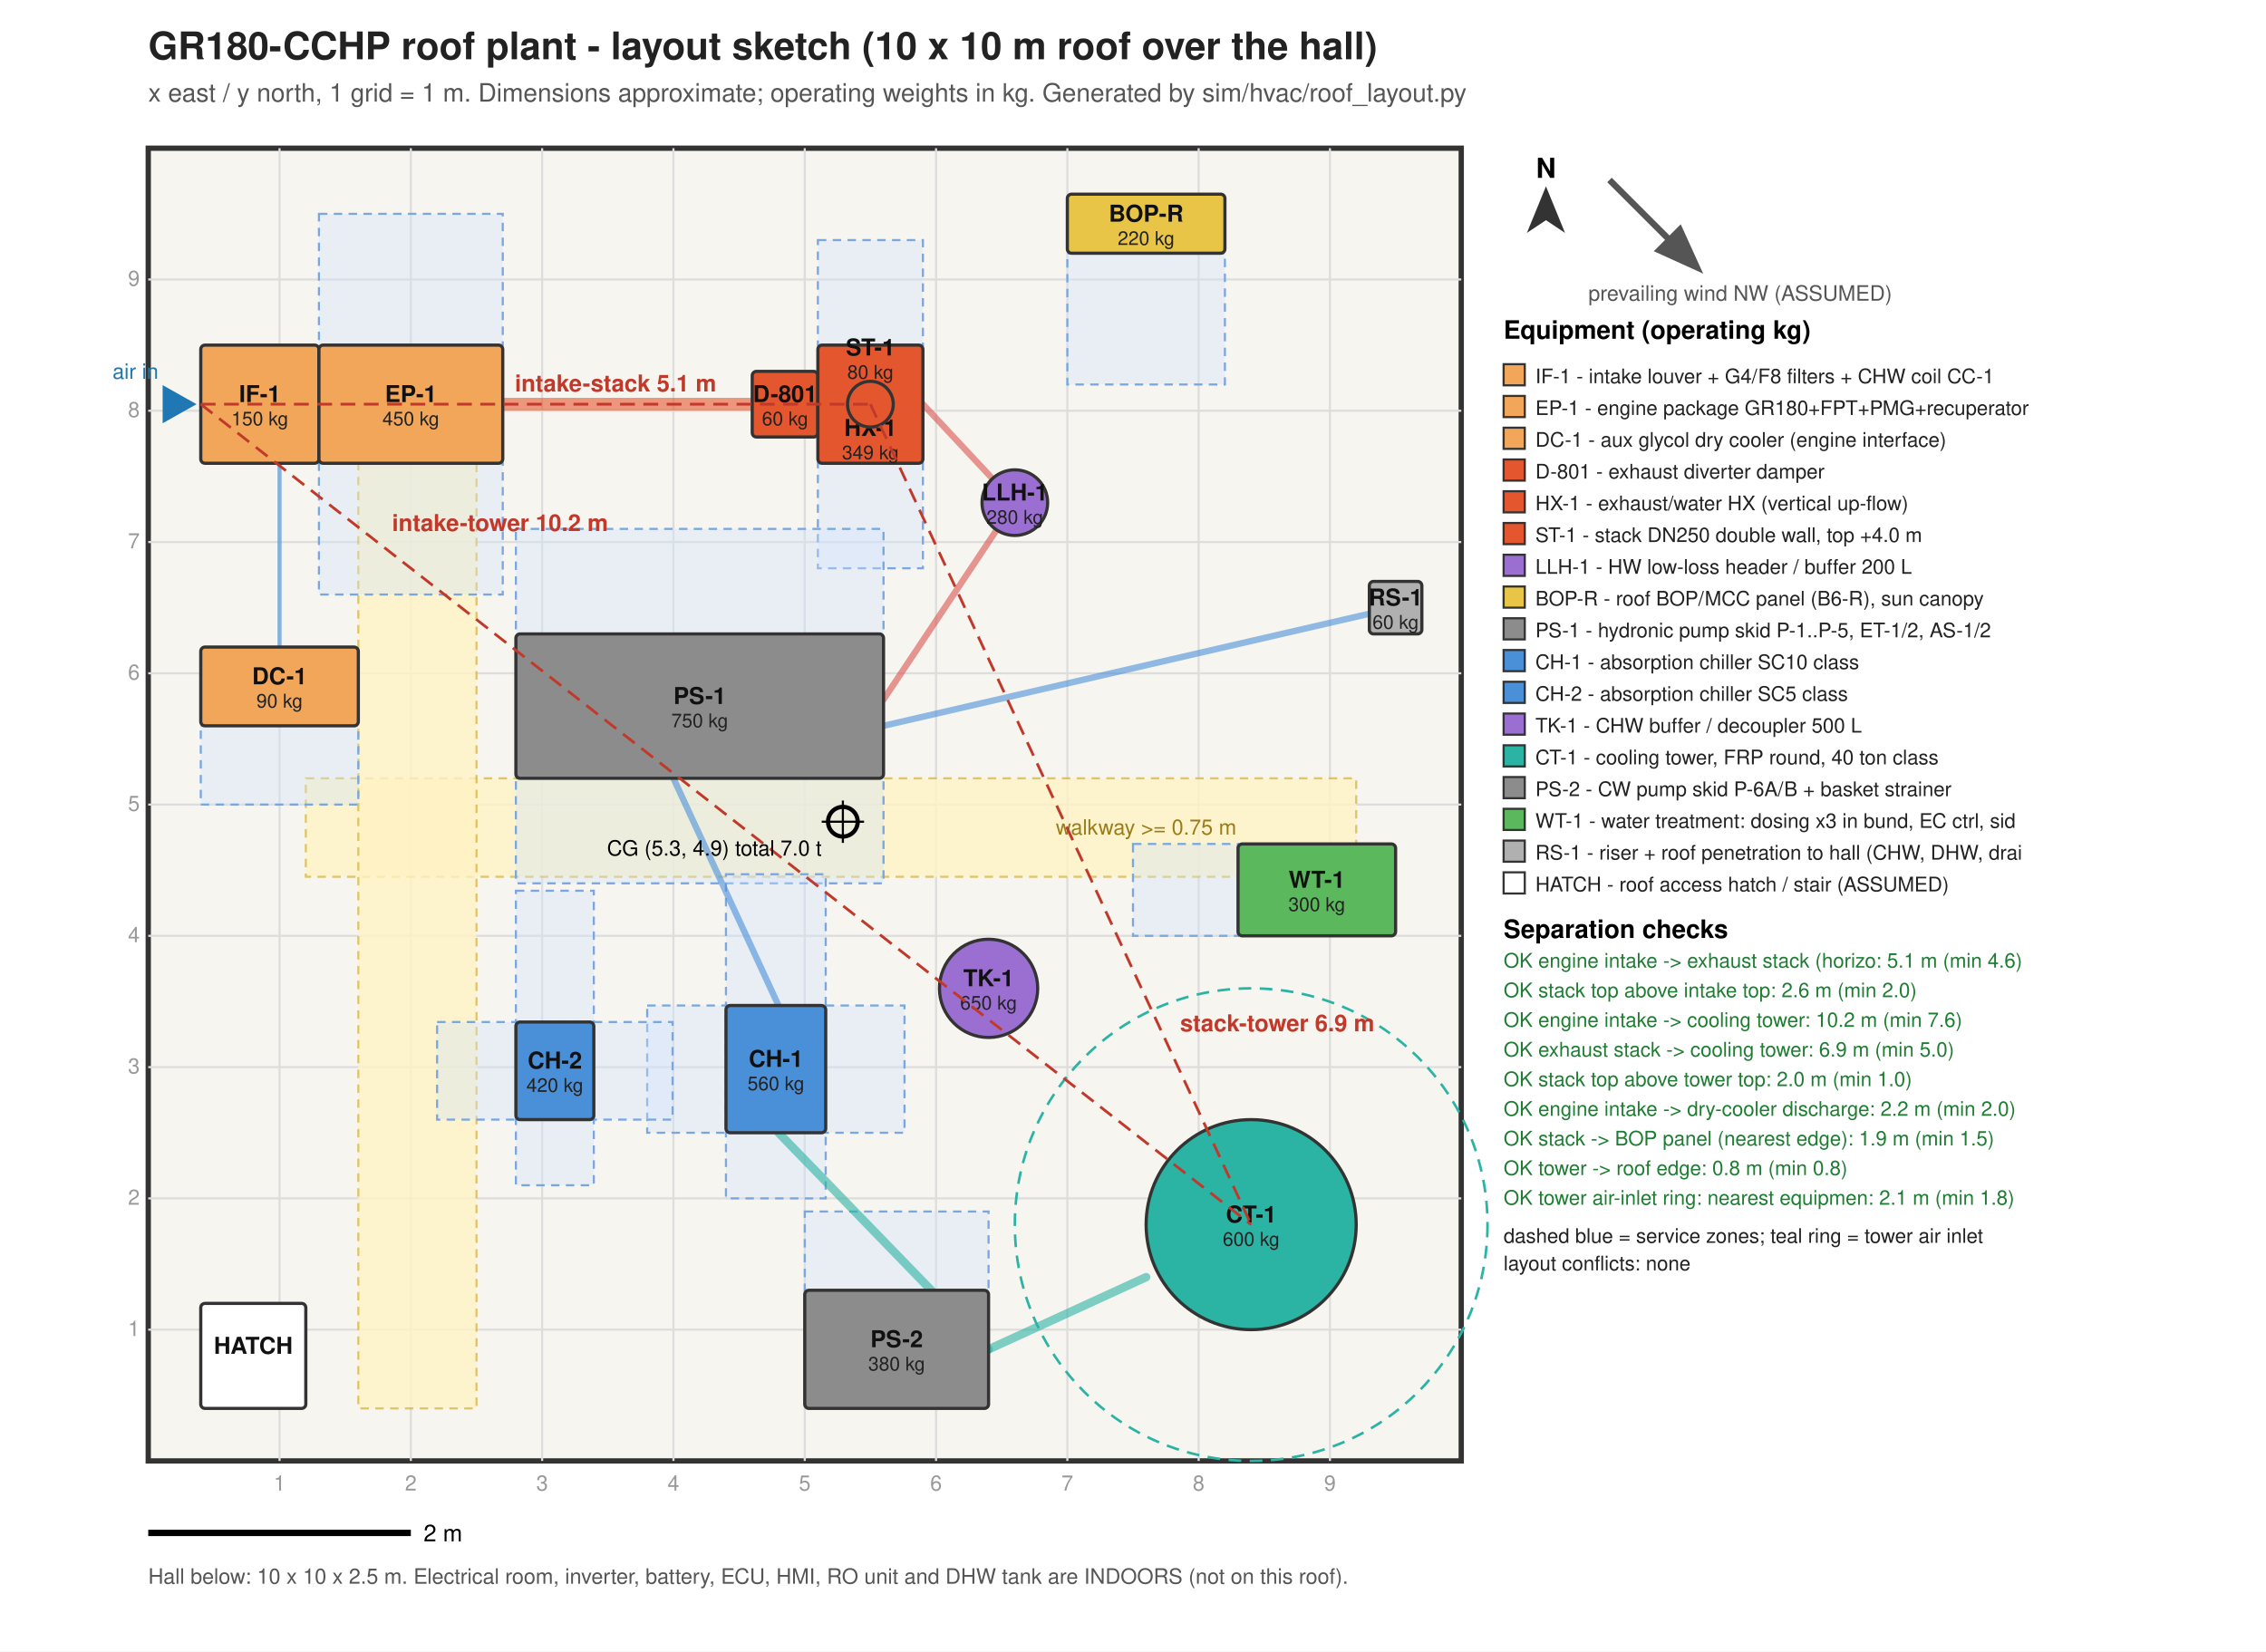
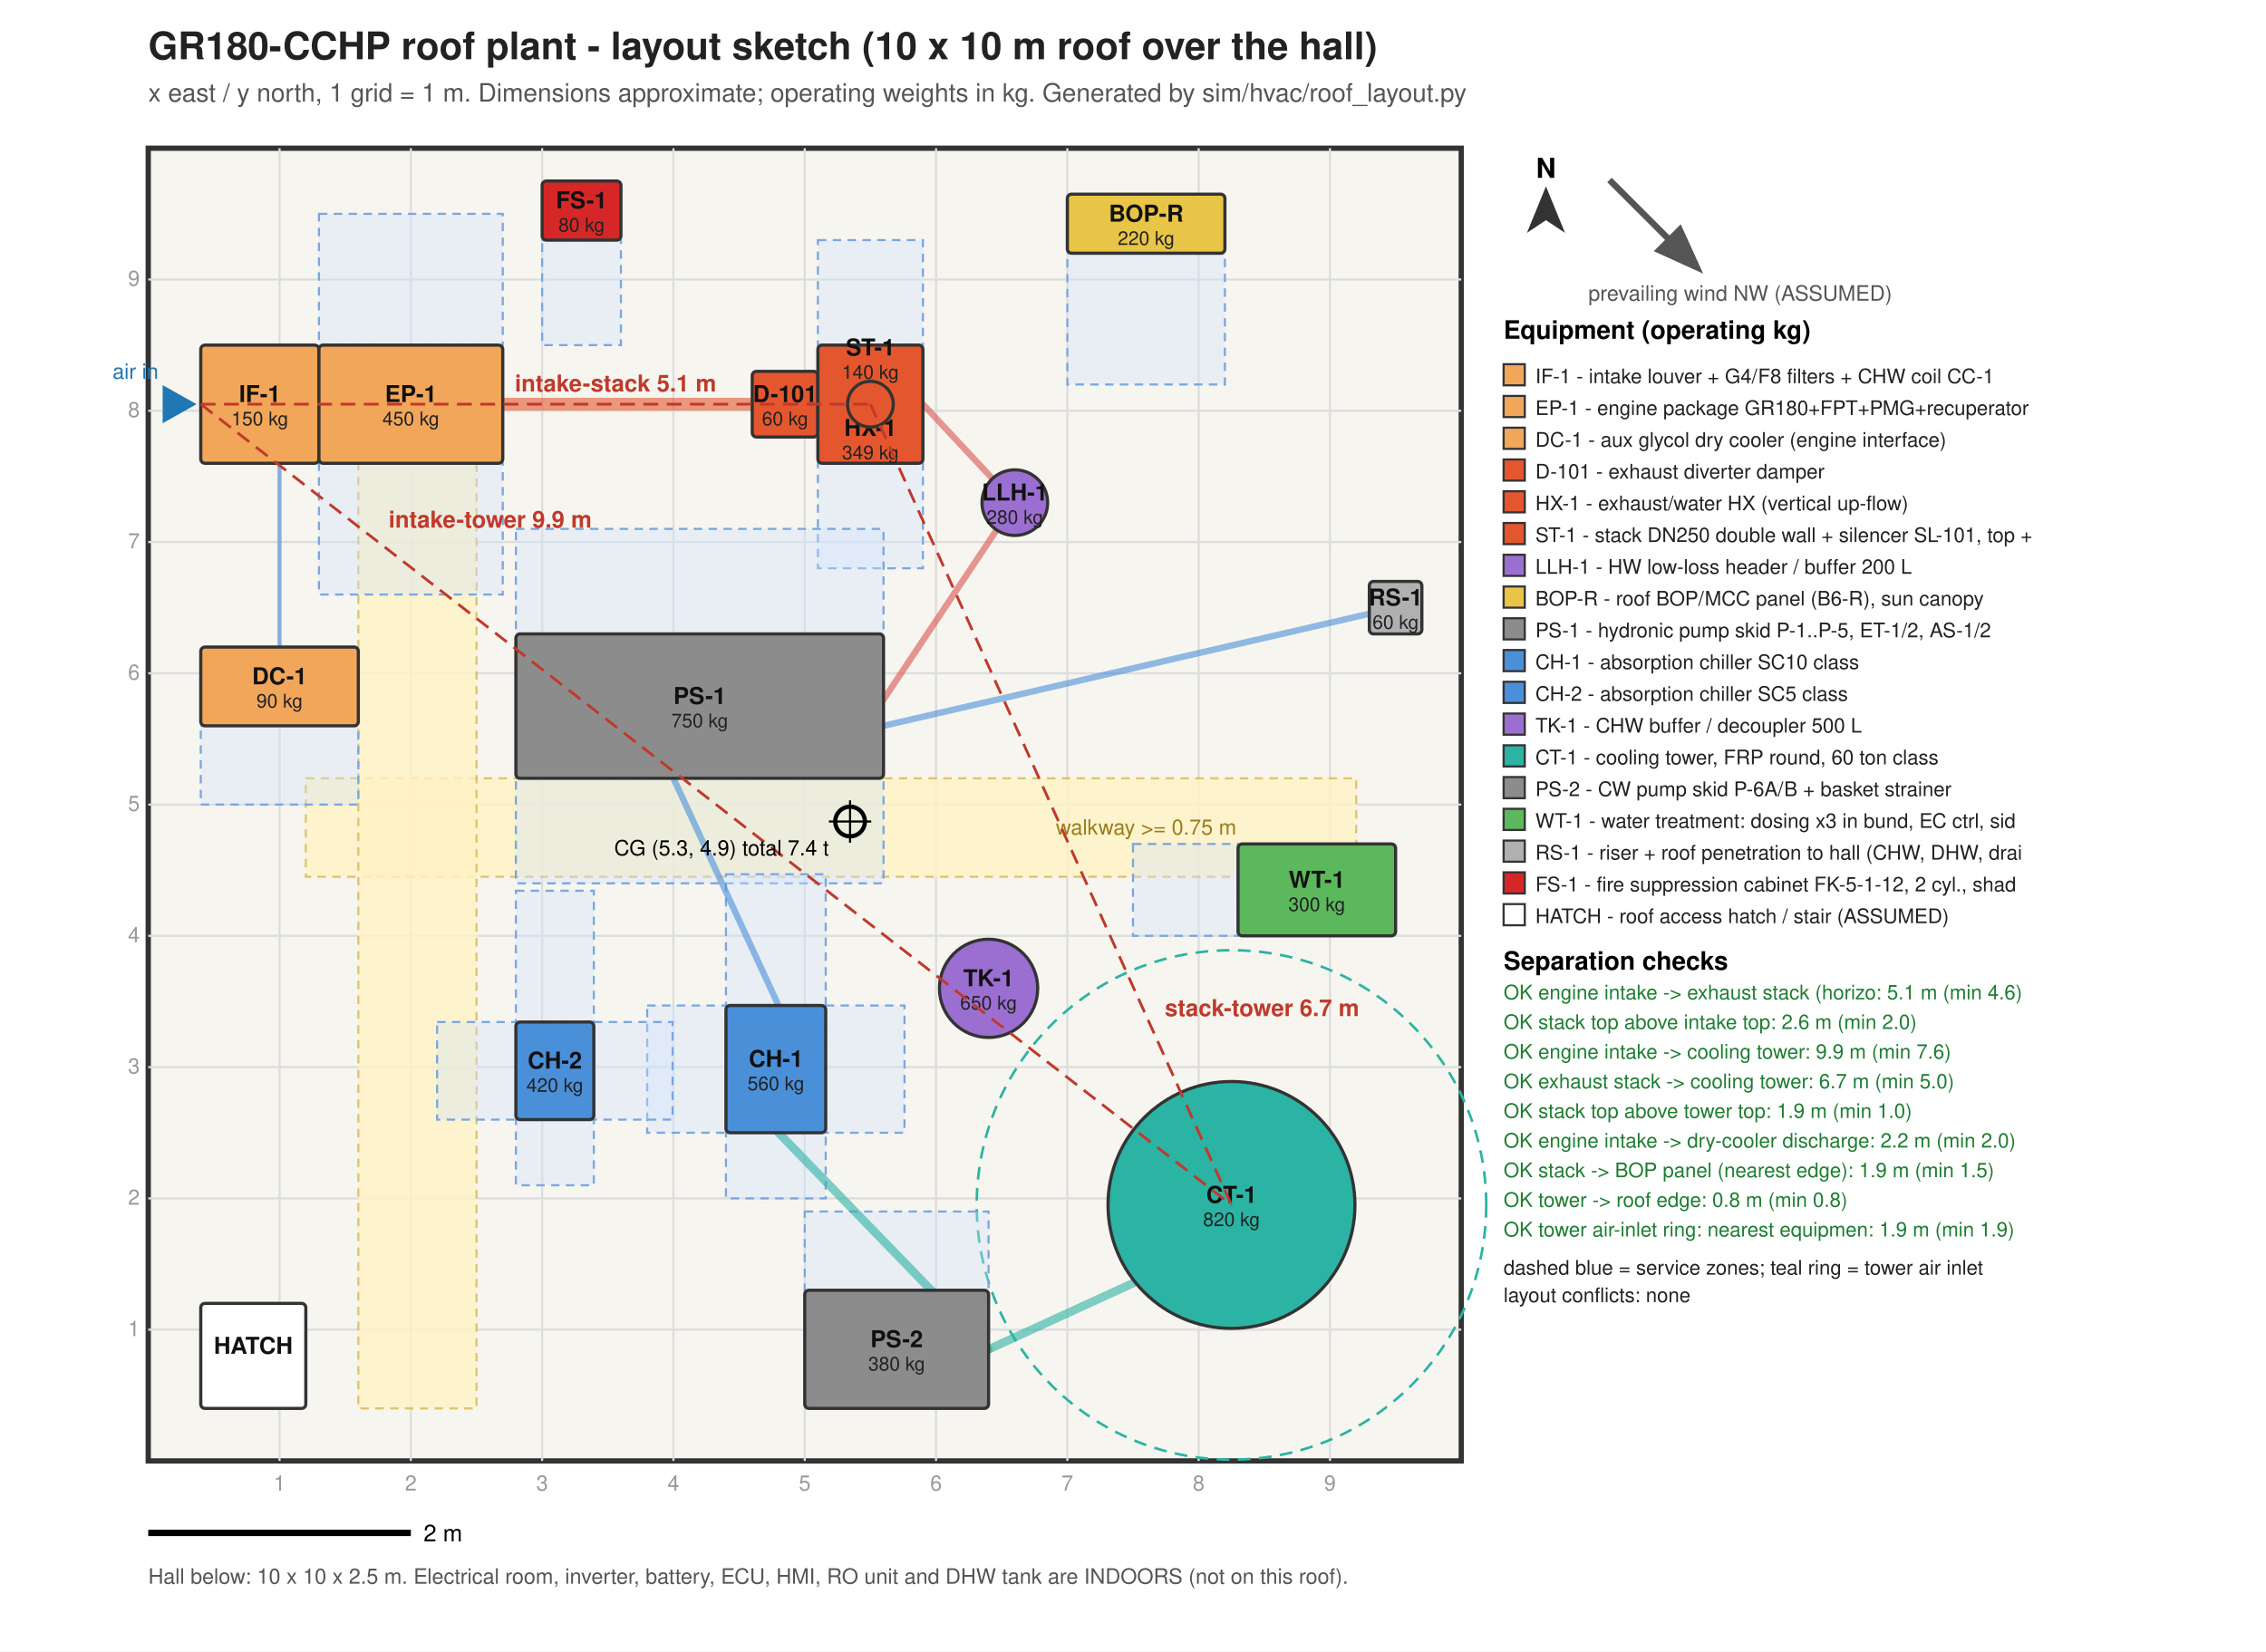
<svg xmlns="http://www.w3.org/2000/svg" width="1070" height="780" viewBox="0 0 1070 780" font-family="Helvetica, Arial, sans-serif">
  <rect width="100%" height="100%" fill="#ffffff" />
  <text x="70" y="28" font-size="18" font-weight="bold" fill="#222">GR180-CCHP roof plant - layout sketch (10 x 10 m roof over the hall)</text>
  <text x="70" y="48" font-size="12" fill="#555">x east / y north, 1 grid = 1 m. Dimensions approximate; operating weights in kg. Generated by sim/hvac/roof_layout.py</text>
  <rect x="70.0" y="70.0" width="620.0" height="620.0" fill="#f7f5ef" stroke="#333" stroke-width="2.5" />
  <line x1="132.0" y1="70.0" x2="132.0" y2="690.0" stroke="#ddd" stroke-width="1" />
  <line x1="70.0" y1="628.0" x2="690.0" y2="628.0" stroke="#ddd" stroke-width="1" />
  <text x="132.0" y="704.0" font-size="10" fill="#999" text-anchor="middle">1</text>
  <text x="66.0" y="631.0" font-size="10" fill="#999" text-anchor="end">1</text>
  <line x1="194.0" y1="70.0" x2="194.0" y2="690.0" stroke="#ddd" stroke-width="1" />
  <line x1="70.0" y1="566.0" x2="690.0" y2="566.0" stroke="#ddd" stroke-width="1" />
  <text x="194.0" y="704.0" font-size="10" fill="#999" text-anchor="middle">2</text>
  <text x="66.0" y="569.0" font-size="10" fill="#999" text-anchor="end">2</text>
  <line x1="256.0" y1="70.0" x2="256.0" y2="690.0" stroke="#ddd" stroke-width="1" />
  <line x1="70.0" y1="504.0" x2="690.0" y2="504.0" stroke="#ddd" stroke-width="1" />
  <text x="256.0" y="704.0" font-size="10" fill="#999" text-anchor="middle">3</text>
  <text x="66.0" y="507.0" font-size="10" fill="#999" text-anchor="end">3</text>
  <line x1="318.0" y1="70.0" x2="318.0" y2="690.0" stroke="#ddd" stroke-width="1" />
  <line x1="70.0" y1="442.0" x2="690.0" y2="442.0" stroke="#ddd" stroke-width="1" />
  <text x="318.0" y="704.0" font-size="10" fill="#999" text-anchor="middle">4</text>
  <text x="66.0" y="445.0" font-size="10" fill="#999" text-anchor="end">4</text>
  <line x1="380.0" y1="70.0" x2="380.0" y2="690.0" stroke="#ddd" stroke-width="1" />
  <line x1="70.0" y1="380.0" x2="690.0" y2="380.0" stroke="#ddd" stroke-width="1" />
  <text x="380.0" y="704.0" font-size="10" fill="#999" text-anchor="middle">5</text>
  <text x="66.0" y="383.0" font-size="10" fill="#999" text-anchor="end">5</text>
  <line x1="442.0" y1="70.0" x2="442.0" y2="690.0" stroke="#ddd" stroke-width="1" />
  <line x1="70.0" y1="318.0" x2="690.0" y2="318.0" stroke="#ddd" stroke-width="1" />
  <text x="442.0" y="704.0" font-size="10" fill="#999" text-anchor="middle">6</text>
  <text x="66.0" y="321.0" font-size="10" fill="#999" text-anchor="end">6</text>
  <line x1="504.0" y1="70.0" x2="504.0" y2="690.0" stroke="#ddd" stroke-width="1" />
  <line x1="70.0" y1="256.0" x2="690.0" y2="256.0" stroke="#ddd" stroke-width="1" />
  <text x="504.0" y="704.0" font-size="10" fill="#999" text-anchor="middle">7</text>
  <text x="66.0" y="259.0" font-size="10" fill="#999" text-anchor="end">7</text>
  <line x1="566.0" y1="70.0" x2="566.0" y2="690.0" stroke="#ddd" stroke-width="1" />
  <line x1="70.0" y1="194.0" x2="690.0" y2="194.0" stroke="#ddd" stroke-width="1" />
  <text x="566.0" y="704.0" font-size="10" fill="#999" text-anchor="middle">8</text>
  <text x="66.0" y="197.0" font-size="10" fill="#999" text-anchor="end">8</text>
  <line x1="628.0" y1="70.0" x2="628.0" y2="690.0" stroke="#ddd" stroke-width="1" />
  <line x1="70.0" y1="132.0" x2="690.0" y2="132.0" stroke="#ddd" stroke-width="1" />
  <text x="628.0" y="704.0" font-size="10" fill="#999" text-anchor="middle">9</text>
  <text x="66.0" y="135.0" font-size="10" fill="#999" text-anchor="end">9</text>
  <rect x="144.4" y="367.6" width="496.0" height="46.5" fill="#fff3c4" stroke="#d8b84a" stroke-dasharray="4 3" opacity="0.8" />
  <rect x="169.2" y="218.8" width="55.8" height="446.4" fill="#fff3c4" stroke="#d8b84a" stroke-dasharray="4 3" opacity="0.8" />
  <text x="541.2" y="394.2" font-size="10" fill="#9a7d1a" text-anchor="middle">walkway &gt;= 0.75 m</text>
  <rect x="150.6" y="101.0" width="86.8" height="62.0" fill="#cfe3ff" fill-opacity="0.35" stroke="#7aa7e0" stroke-dasharray="4 3" />
  <rect x="150.6" y="218.8" width="86.8" height="62.0" fill="#cfe3ff" fill-opacity="0.35" stroke="#7aa7e0" stroke-dasharray="4 3" />
  <rect x="94.8" y="342.8" width="74.4" height="37.2" fill="#cfe3ff" fill-opacity="0.35" stroke="#7aa7e0" stroke-dasharray="4 3" />
  <rect x="386.2" y="113.4" width="49.6" height="49.6" fill="#cfe3ff" fill-opacity="0.35" stroke="#7aa7e0" stroke-dasharray="4 3" />
  <rect x="386.2" y="218.8" width="49.6" height="49.6" fill="#cfe3ff" fill-opacity="0.35" stroke="#7aa7e0" stroke-dasharray="4 3" />
  <rect x="504.0" y="119.6" width="74.4" height="62.0" fill="#cfe3ff" fill-opacity="0.35" stroke="#7aa7e0" stroke-dasharray="4 3" />
  <rect x="243.6" y="249.8" width="173.6" height="49.6" fill="#cfe3ff" fill-opacity="0.35" stroke="#7aa7e0" stroke-dasharray="4 3" />
  <rect x="243.6" y="367.6" width="173.6" height="49.6" fill="#cfe3ff" fill-opacity="0.35" stroke="#7aa7e0" stroke-dasharray="4 3" />
  <rect x="342.8" y="412.9" width="47.1" height="62.0" fill="#cfe3ff" fill-opacity="0.35" stroke="#7aa7e0" stroke-dasharray="4 3" />
  <rect x="389.9" y="474.9" width="37.2" height="60.1" fill="#cfe3ff" fill-opacity="0.35" stroke="#7aa7e0" stroke-dasharray="4 3" />
  <rect x="305.6" y="474.9" width="37.2" height="60.1" fill="#cfe3ff" fill-opacity="0.35" stroke="#7aa7e0" stroke-dasharray="4 3" />
  <rect x="342.8" y="535.0" width="47.1" height="31.0" fill="#cfe3ff" fill-opacity="0.35" stroke="#7aa7e0" stroke-dasharray="4 3" />
  <rect x="243.6" y="420.7" width="36.8" height="62.0" fill="#cfe3ff" fill-opacity="0.35" stroke="#7aa7e0" stroke-dasharray="4 3" />
  <rect x="280.4" y="482.7" width="37.2" height="46.1" fill="#cfe3ff" fill-opacity="0.35" stroke="#7aa7e0" stroke-dasharray="4 3" />
  <rect x="206.4" y="482.7" width="37.2" height="46.1" fill="#cfe3ff" fill-opacity="0.35" stroke="#7aa7e0" stroke-dasharray="4 3" />
  <rect x="243.6" y="528.8" width="36.8" height="31.0" fill="#cfe3ff" fill-opacity="0.35" stroke="#7aa7e0" stroke-dasharray="4 3" />
-   <circle cx="590.8" cy="578.4" r="111.6" fill="none" stroke="#2bb3a3" stroke-dasharray="6 4" stroke-width="1.2" />
+   <circle cx="581.5" cy="569.1" r="120.3" fill="none" stroke="#2bb3a3" stroke-dasharray="6 4" stroke-width="1.2" />
  <rect x="380.0" y="572.2" width="86.8" height="37.2" fill="#cfe3ff" fill-opacity="0.35" stroke="#7aa7e0" stroke-dasharray="4 3" />
  <rect x="535.0" y="398.6" width="49.6" height="43.4" fill="#cfe3ff" fill-opacity="0.35" stroke="#7aa7e0" stroke-dasharray="4 3" />
+   <rect x="256.0" y="113.4" width="37.2" height="49.6" fill="#cfe3ff" fill-opacity="0.35" stroke="#7aa7e0" stroke-dasharray="4 3" />
  <line x1="237.4" y1="190.9" x2="355.2" y2="190.9" stroke="#e4572e" stroke-width="6" opacity="0.6" stroke-linecap="round" />
  <line x1="435.8" y1="190.9" x2="479.2" y2="237.4" stroke="#d9534f" stroke-width="3" opacity="0.6" stroke-linecap="round" />
  <line x1="479.2" y1="237.4" x2="417.2" y2="330.4" stroke="#d9534f" stroke-width="3" opacity="0.6" stroke-linecap="round" />
  <line x1="318.0" y1="367.6" x2="367.6" y2="474.9" stroke="#4a90d9" stroke-width="3" opacity="0.6" stroke-linecap="round" />
  <line x1="417.2" y1="342.8" x2="659.0" y2="287.0" stroke="#4a90d9" stroke-width="3" opacity="0.6" stroke-linecap="round" />
  <line x1="541.2" y1="603.2" x2="466.8" y2="637.3" stroke="#2bb3a3" stroke-width="4" opacity="0.6" stroke-linecap="round" />
  <line x1="466.8" y1="637.3" x2="367.6" y2="535.0" stroke="#2bb3a3" stroke-width="4" opacity="0.6" stroke-linecap="round" />
  <line x1="132.0" y1="218.8" x2="132.0" y2="305.6" stroke="#4a90d9" stroke-width="2" opacity="0.6" stroke-linecap="round" />
  <rect x="94.8" y="163.0" width="55.8" height="55.8" fill="#f2a65a" stroke="#333" stroke-width="1.5" rx="2" />
  <text x="122.7" y="189.9" font-size="11" font-weight="bold" fill="#111" text-anchor="middle">IF-1</text>
  <text x="122.7" y="200.9" font-size="9" fill="#222" text-anchor="middle">150 kg</text>
  <rect x="150.6" y="163.0" width="86.8" height="55.8" fill="#f2a65a" stroke="#333" stroke-width="1.5" rx="2" />
  <text x="194.0" y="189.9" font-size="11" font-weight="bold" fill="#111" text-anchor="middle">EP-1</text>
  <text x="194.0" y="200.9" font-size="9" fill="#222" text-anchor="middle">450 kg</text>
  <rect x="94.8" y="305.6" width="74.4" height="37.2" fill="#f2a65a" stroke="#333" stroke-width="1.5" rx="2" />
  <text x="132.0" y="323.2" font-size="11" font-weight="bold" fill="#111" text-anchor="middle">DC-1</text>
  <text x="132.0" y="334.2" font-size="9" fill="#222" text-anchor="middle">90 kg</text>
  <rect x="355.2" y="175.4" width="31.0" height="31.0" fill="#e4572e" stroke="#333" stroke-width="1.5" rx="2" />
-   <text x="370.7" y="189.9" font-size="11" font-weight="bold" fill="#111" text-anchor="middle">D-801</text>
+   <text x="370.7" y="189.9" font-size="11" font-weight="bold" fill="#111" text-anchor="middle">D-101</text>
  <text x="370.7" y="200.9" font-size="9" fill="#222" text-anchor="middle">60 kg</text>
  <rect x="386.2" y="163.0" width="49.6" height="55.8" fill="#e4572e" stroke="#333" stroke-width="1.5" rx="2" />
  <text x="411.0" y="205.9" font-size="11" font-weight="bold" fill="#111" text-anchor="middle">HX-1</text>
  <text x="411.0" y="216.9" font-size="9" fill="#222" text-anchor="middle">349 kg</text>
  <circle cx="411.0" cy="190.9" r="10.8" fill="#e4572e" stroke="#333" stroke-width="1.5" />
  <text x="411.0" y="167.9" font-size="11" font-weight="bold" fill="#111" text-anchor="middle">ST-1</text>
-   <text x="411.0" y="178.9" font-size="9" fill="#222" text-anchor="middle">80 kg</text>
+   <text x="411.0" y="178.9" font-size="9" fill="#222" text-anchor="middle">140 kg</text>
  <circle cx="479.2" cy="237.4" r="15.5" fill="#9b6fd1" stroke="#333" stroke-width="1.5" />
  <text x="479.2" y="236.4" font-size="11" font-weight="bold" fill="#111" text-anchor="middle">LLH-1</text>
  <text x="479.2" y="247.4" font-size="9" fill="#222" text-anchor="middle">280 kg</text>
  <rect x="504.0" y="91.7" width="74.4" height="27.9" fill="#e8c547" stroke="#333" stroke-width="1.5" rx="2" />
  <text x="541.2" y="104.7" font-size="11" font-weight="bold" fill="#111" text-anchor="middle">BOP-R</text>
  <text x="541.2" y="115.7" font-size="9" fill="#222" text-anchor="middle">220 kg</text>
  <rect x="243.6" y="299.4" width="173.6" height="68.2" fill="#8c8c8c" stroke="#333" stroke-width="1.5" rx="2" />
  <text x="330.4" y="332.5" font-size="11" font-weight="bold" fill="#111" text-anchor="middle">PS-1</text>
  <text x="330.4" y="343.5" font-size="9" fill="#222" text-anchor="middle">750 kg</text>
  <rect x="342.8" y="474.9" width="47.1" height="60.1" fill="#4a90d9" stroke="#333" stroke-width="1.5" rx="2" />
  <text x="366.4" y="503.9" font-size="11" font-weight="bold" fill="#111" text-anchor="middle">CH-1</text>
  <text x="366.4" y="514.9" font-size="9" fill="#222" text-anchor="middle">560 kg</text>
  <rect x="243.6" y="482.7" width="36.8" height="46.1" fill="#4a90d9" stroke="#333" stroke-width="1.5" rx="2" />
  <text x="262.0" y="504.7" font-size="11" font-weight="bold" fill="#111" text-anchor="middle">CH-2</text>
  <text x="262.0" y="515.7" font-size="9" fill="#222" text-anchor="middle">420 kg</text>
  <circle cx="466.8" cy="466.8" r="23.2" fill="#9b6fd1" stroke="#333" stroke-width="1.5" />
  <text x="466.8" y="465.8" font-size="11" font-weight="bold" fill="#111" text-anchor="middle">TK-1</text>
  <text x="466.8" y="476.8" font-size="9" fill="#222" text-anchor="middle">650 kg</text>
-   <circle cx="590.8" cy="578.4" r="49.6" fill="#2bb3a3" stroke="#333" stroke-width="1.5" />
-   <text x="590.8" y="577.4" font-size="11" font-weight="bold" fill="#111" text-anchor="middle">CT-1</text>
-   <text x="590.8" y="588.4" font-size="9" fill="#222" text-anchor="middle">600 kg</text>
+   <circle cx="581.5" cy="569.1" r="58.3" fill="#2bb3a3" stroke="#333" stroke-width="1.5" />
+   <text x="581.5" y="568.1" font-size="11" font-weight="bold" fill="#111" text-anchor="middle">CT-1</text>
+   <text x="581.5" y="579.1" font-size="9" fill="#222" text-anchor="middle">820 kg</text>
  <rect x="380.0" y="609.4" width="86.8" height="55.8" fill="#8c8c8c" stroke="#333" stroke-width="1.5" rx="2" />
  <text x="423.4" y="636.3" font-size="11" font-weight="bold" fill="#111" text-anchor="middle">PS-2</text>
  <text x="423.4" y="647.3" font-size="9" fill="#222" text-anchor="middle">380 kg</text>
  <rect x="584.6" y="398.6" width="74.4" height="43.4" fill="#5cb85c" stroke="#333" stroke-width="1.5" rx="2" />
  <text x="621.8" y="419.3" font-size="11" font-weight="bold" fill="#111" text-anchor="middle">WT-1</text>
  <text x="621.8" y="430.3" font-size="9" fill="#222" text-anchor="middle">300 kg</text>
  <rect x="646.6" y="274.6" width="24.8" height="24.8" fill="#b0b0b0" stroke="#333" stroke-width="1.5" rx="2" />
  <text x="659.0" y="286.0" font-size="11" font-weight="bold" fill="#111" text-anchor="middle">RS-1</text>
  <text x="659.0" y="297.0" font-size="9" fill="#222" text-anchor="middle">60 kg</text>
+   <rect x="256.0" y="85.5" width="37.2" height="27.9" fill="#d62728" stroke="#333" stroke-width="1.5" rx="2" />
+   <text x="274.6" y="98.4" font-size="11" font-weight="bold" fill="#111" text-anchor="middle">FS-1</text>
+   <text x="274.6" y="109.4" font-size="9" fill="#222" text-anchor="middle">80 kg</text>
  <rect x="94.8" y="615.6" width="49.6" height="49.6" fill="#ffffff" stroke="#333" stroke-width="1.5" rx="2" />
  <text x="119.6" y="639.4" font-size="11" font-weight="bold" fill="#111" text-anchor="middle">HATCH</text>
  <line x1="94.8" y1="190.9" x2="411.0" y2="190.9" stroke="#c0392b" stroke-width="1.3" stroke-dasharray="7 4" />
  <text x="243.1" y="184.9" font-size="11" fill="#c0392b" text-anchor="start" font-weight="bold">intake-stack 5.1 m</text>
-   <line x1="94.8" y1="190.9" x2="590.8" y2="578.4" stroke="#c0392b" stroke-width="1.3" stroke-dasharray="7 4" />
-   <text x="185.1" y="250.8" font-size="11" fill="#c0392b" text-anchor="start" font-weight="bold">intake-tower 10.2 m</text>
-   <line x1="411.0" y1="190.9" x2="590.8" y2="578.4" stroke="#c0392b" stroke-width="1.3" stroke-dasharray="7 4" />
-   <text x="557.2" y="487.1" font-size="11" fill="#c0392b" text-anchor="start" font-weight="bold">stack-tower 6.9 m</text>
+   <line x1="94.8" y1="190.9" x2="581.5" y2="569.1" stroke="#c0392b" stroke-width="1.3" stroke-dasharray="7 4" />
+   <text x="183.5" y="249.2" font-size="11" fill="#c0392b" text-anchor="start" font-weight="bold">intake-tower 9.9 m</text>
+   <line x1="411.0" y1="190.9" x2="581.5" y2="569.1" stroke="#c0392b" stroke-width="1.3" stroke-dasharray="7 4" />
+   <text x="550.0" y="479.9" font-size="11" fill="#c0392b" text-anchor="start" font-weight="bold">stack-tower 6.7 m</text>
  <path d="M 92.8 190.9 l -16 -9 l 0 18 z" fill="#1f77b4" />
  <text x="74.8" y="178.9" font-size="10" fill="#1f77b4" text-anchor="end">air in</text>
-   <circle cx="398.0" cy="388.1" r="7" fill="none" stroke="#000" stroke-width="2" />
-   <line x1="388.0" y1="388.1" x2="408.0" y2="388.1" stroke="#000" />
-   <line x1="398.0" y1="378.1" x2="398.0" y2="398.1" stroke="#000" />
-   <text x="388.0" y="404.1" font-size="10" fill="#000" text-anchor="end">CG (5.3, 4.9) total 7.0 t</text>
+   <circle cx="401.4" cy="388.0" r="7" fill="none" stroke="#000" stroke-width="2" />
+   <line x1="391.4" y1="388.0" x2="411.4" y2="388.0" stroke="#000" />
+   <line x1="401.4" y1="378.0" x2="401.4" y2="398.0" stroke="#000" />
+   <text x="391.4" y="404.0" font-size="10" fill="#000" text-anchor="end">CG (5.3, 4.9) total 7.4 t</text>
  <path d="M 730.0 88.0 l -9 22 l 9 -6 l 9 6 z" fill="#333" />
  <text x="730.0" y="84.0" font-size="13" font-weight="bold" text-anchor="middle">N</text>
  <line x1="760.0" y1="85.0" x2="800.0" y2="125.0" stroke="#555" stroke-width="3" marker-end="url(#ar)" />
  <defs>
    <marker id="ar" markerWidth="10" markerHeight="10" refX="6" refY="3" orient="auto">
      <path d="M0,0 L0,6 L8,3 z" fill="#555" />
    </marker>
  </defs>
  <text x="750.0" y="142.0" font-size="10" fill="#555">prevailing wind NW (ASSUMED)</text>
  <text x="710.0" y="160.0" font-size="12" font-weight="bold">Equipment (operating kg)</text>
  <rect x="710.0" y="172.0" width="10" height="10" fill="#f2a65a" stroke="#333" />
  <text x="725.0" y="181.0" font-size="9.5" fill="#222">IF-1 - intake louver + G4/F8 filters + CHW coil CC-1</text>
  <rect x="710.0" y="187.0" width="10" height="10" fill="#f2a65a" stroke="#333" />
  <text x="725.0" y="196.0" font-size="9.5" fill="#222">EP-1 - engine package GR180+FPT+PMG+recuperator</text>
  <rect x="710.0" y="202.0" width="10" height="10" fill="#f2a65a" stroke="#333" />
  <text x="725.0" y="211.0" font-size="9.5" fill="#222">DC-1 - aux glycol dry cooler (engine interface)</text>
  <rect x="710.0" y="217.0" width="10" height="10" fill="#e4572e" stroke="#333" />
-   <text x="725.0" y="226.0" font-size="9.5" fill="#222">D-801 - exhaust diverter damper</text>
+   <text x="725.0" y="226.0" font-size="9.5" fill="#222">D-101 - exhaust diverter damper</text>
  <rect x="710.0" y="232.0" width="10" height="10" fill="#e4572e" stroke="#333" />
  <text x="725.0" y="241.0" font-size="9.5" fill="#222">HX-1 - exhaust/water HX (vertical up-flow)</text>
  <rect x="710.0" y="247.0" width="10" height="10" fill="#e4572e" stroke="#333" />
-   <text x="725.0" y="256.0" font-size="9.5" fill="#222">ST-1 - stack DN250 double wall, top +4.0 m</text>
+   <text x="725.0" y="256.0" font-size="9.5" fill="#222">ST-1 - stack DN250 double wall + silencer SL-101, top +</text>
  <rect x="710.0" y="262.0" width="10" height="10" fill="#9b6fd1" stroke="#333" />
  <text x="725.0" y="271.0" font-size="9.5" fill="#222">LLH-1 - HW low-loss header / buffer 200 L</text>
  <rect x="710.0" y="277.0" width="10" height="10" fill="#e8c547" stroke="#333" />
  <text x="725.0" y="286.0" font-size="9.5" fill="#222">BOP-R - roof BOP/MCC panel (B6-R), sun canopy</text>
  <rect x="710.0" y="292.0" width="10" height="10" fill="#8c8c8c" stroke="#333" />
  <text x="725.0" y="301.0" font-size="9.5" fill="#222">PS-1 - hydronic pump skid P-1..P-5, ET-1/2, AS-1/2</text>
  <rect x="710.0" y="307.0" width="10" height="10" fill="#4a90d9" stroke="#333" />
  <text x="725.0" y="316.0" font-size="9.5" fill="#222">CH-1 - absorption chiller SC10 class</text>
  <rect x="710.0" y="322.0" width="10" height="10" fill="#4a90d9" stroke="#333" />
  <text x="725.0" y="331.0" font-size="9.5" fill="#222">CH-2 - absorption chiller SC5 class</text>
  <rect x="710.0" y="337.0" width="10" height="10" fill="#9b6fd1" stroke="#333" />
  <text x="725.0" y="346.0" font-size="9.5" fill="#222">TK-1 - CHW buffer / decoupler 500 L</text>
  <rect x="710.0" y="352.0" width="10" height="10" fill="#2bb3a3" stroke="#333" />
-   <text x="725.0" y="361.0" font-size="9.5" fill="#222">CT-1 - cooling tower, FRP round, 40 ton class</text>
+   <text x="725.0" y="361.0" font-size="9.5" fill="#222">CT-1 - cooling tower, FRP round, 60 ton class</text>
  <rect x="710.0" y="367.0" width="10" height="10" fill="#8c8c8c" stroke="#333" />
  <text x="725.0" y="376.0" font-size="9.5" fill="#222">PS-2 - CW pump skid P-6A/B + basket strainer</text>
  <rect x="710.0" y="382.0" width="10" height="10" fill="#5cb85c" stroke="#333" />
  <text x="725.0" y="391.0" font-size="9.5" fill="#222">WT-1 - water treatment: dosing x3 in bund, EC ctrl, sid</text>
  <rect x="710.0" y="397.0" width="10" height="10" fill="#b0b0b0" stroke="#333" />
  <text x="725.0" y="406.0" font-size="9.5" fill="#222">RS-1 - riser + roof penetration to hall (CHW, DHW, drai</text>
-   <rect x="710.0" y="412.0" width="10" height="10" fill="#ffffff" stroke="#333" />
-   <text x="725.0" y="421.0" font-size="9.5" fill="#222">HATCH - roof access hatch / stair (ASSUMED)</text>
-   <text x="710.0" y="443.0" font-size="12" font-weight="bold">Separation checks</text>
-   <text x="710.0" y="457.0" font-size="9.5" fill="#1e7d32">OK  engine intake -&gt; exhaust stack (horizo: 5.1 m (min 4.6)</text>
-   <text x="710.0" y="471.0" font-size="9.5" fill="#1e7d32">OK  stack top above intake top: 2.6 m (min 2.0)</text>
-   <text x="710.0" y="485.0" font-size="9.5" fill="#1e7d32">OK  engine intake -&gt; cooling tower: 10.2 m (min 7.6)</text>
-   <text x="710.0" y="499.0" font-size="9.5" fill="#1e7d32">OK  exhaust stack -&gt; cooling tower: 6.9 m (min 5.0)</text>
-   <text x="710.0" y="513.0" font-size="9.5" fill="#1e7d32">OK  stack top above tower top: 2.0 m (min 1.0)</text>
-   <text x="710.0" y="527.0" font-size="9.5" fill="#1e7d32">OK  engine intake -&gt; dry-cooler discharge: 2.2 m (min 2.0)</text>
-   <text x="710.0" y="541.0" font-size="9.5" fill="#1e7d32">OK  stack -&gt; BOP panel (nearest edge): 1.9 m (min 1.5)</text>
-   <text x="710.0" y="555.0" font-size="9.5" fill="#1e7d32">OK  tower -&gt; roof edge: 0.8 m (min 0.8)</text>
-   <text x="710.0" y="569.0" font-size="9.5" fill="#1e7d32">OK  tower air-inlet ring: nearest equipmen: 2.1 m (min 1.8)</text>
-   <text x="710.0" y="587.0" font-size="9.5" fill="#222">dashed blue = service zones; teal ring = tower air inlet</text>
-   <text x="710.0" y="600.0" font-size="9.5" fill="#222">layout conflicts: none</text>
+   <rect x="710.0" y="412.0" width="10" height="10" fill="#d62728" stroke="#333" />
+   <text x="725.0" y="421.0" font-size="9.5" fill="#222">FS-1 - fire suppression cabinet FK-5-1-12, 2 cyl., shad</text>
+   <rect x="710.0" y="427.0" width="10" height="10" fill="#ffffff" stroke="#333" />
+   <text x="725.0" y="436.0" font-size="9.5" fill="#222">HATCH - roof access hatch / stair (ASSUMED)</text>
+   <text x="710.0" y="458.0" font-size="12" font-weight="bold">Separation checks</text>
+   <text x="710.0" y="472.0" font-size="9.5" fill="#1e7d32">OK  engine intake -&gt; exhaust stack (horizo: 5.1 m (min 4.6)</text>
+   <text x="710.0" y="486.0" font-size="9.5" fill="#1e7d32">OK  stack top above intake top: 2.6 m (min 2.0)</text>
+   <text x="710.0" y="500.0" font-size="9.5" fill="#1e7d32">OK  engine intake -&gt; cooling tower: 9.9 m (min 7.6)</text>
+   <text x="710.0" y="514.0" font-size="9.5" fill="#1e7d32">OK  exhaust stack -&gt; cooling tower: 6.7 m (min 5.0)</text>
+   <text x="710.0" y="528.0" font-size="9.5" fill="#1e7d32">OK  stack top above tower top: 1.9 m (min 1.0)</text>
+   <text x="710.0" y="542.0" font-size="9.5" fill="#1e7d32">OK  engine intake -&gt; dry-cooler discharge: 2.2 m (min 2.0)</text>
+   <text x="710.0" y="556.0" font-size="9.5" fill="#1e7d32">OK  stack -&gt; BOP panel (nearest edge): 1.9 m (min 1.5)</text>
+   <text x="710.0" y="570.0" font-size="9.5" fill="#1e7d32">OK  tower -&gt; roof edge: 0.8 m (min 0.8)</text>
+   <text x="710.0" y="584.0" font-size="9.5" fill="#1e7d32">OK  tower air-inlet ring: nearest equipmen: 1.9 m (min 1.9)</text>
+   <text x="710.0" y="602.0" font-size="9.5" fill="#222">dashed blue = service zones; teal ring = tower air inlet</text>
+   <text x="710.0" y="615.0" font-size="9.5" fill="#222">layout conflicts: none</text>
  <line x1="70.0" y1="724.0" x2="194.0" y2="724.0" stroke="#000" stroke-width="3" />
  <text x="200.0" y="728.0" font-size="11">2 m</text>
  <text x="70.0" y="748.0" font-size="10" fill="#555">Hall below: 10 x 10 x 2.5 m. Electrical room, inverter, battery, ECU, HMI, RO unit and DHW tank are INDOORS (not on this roof).</text>
</svg>
